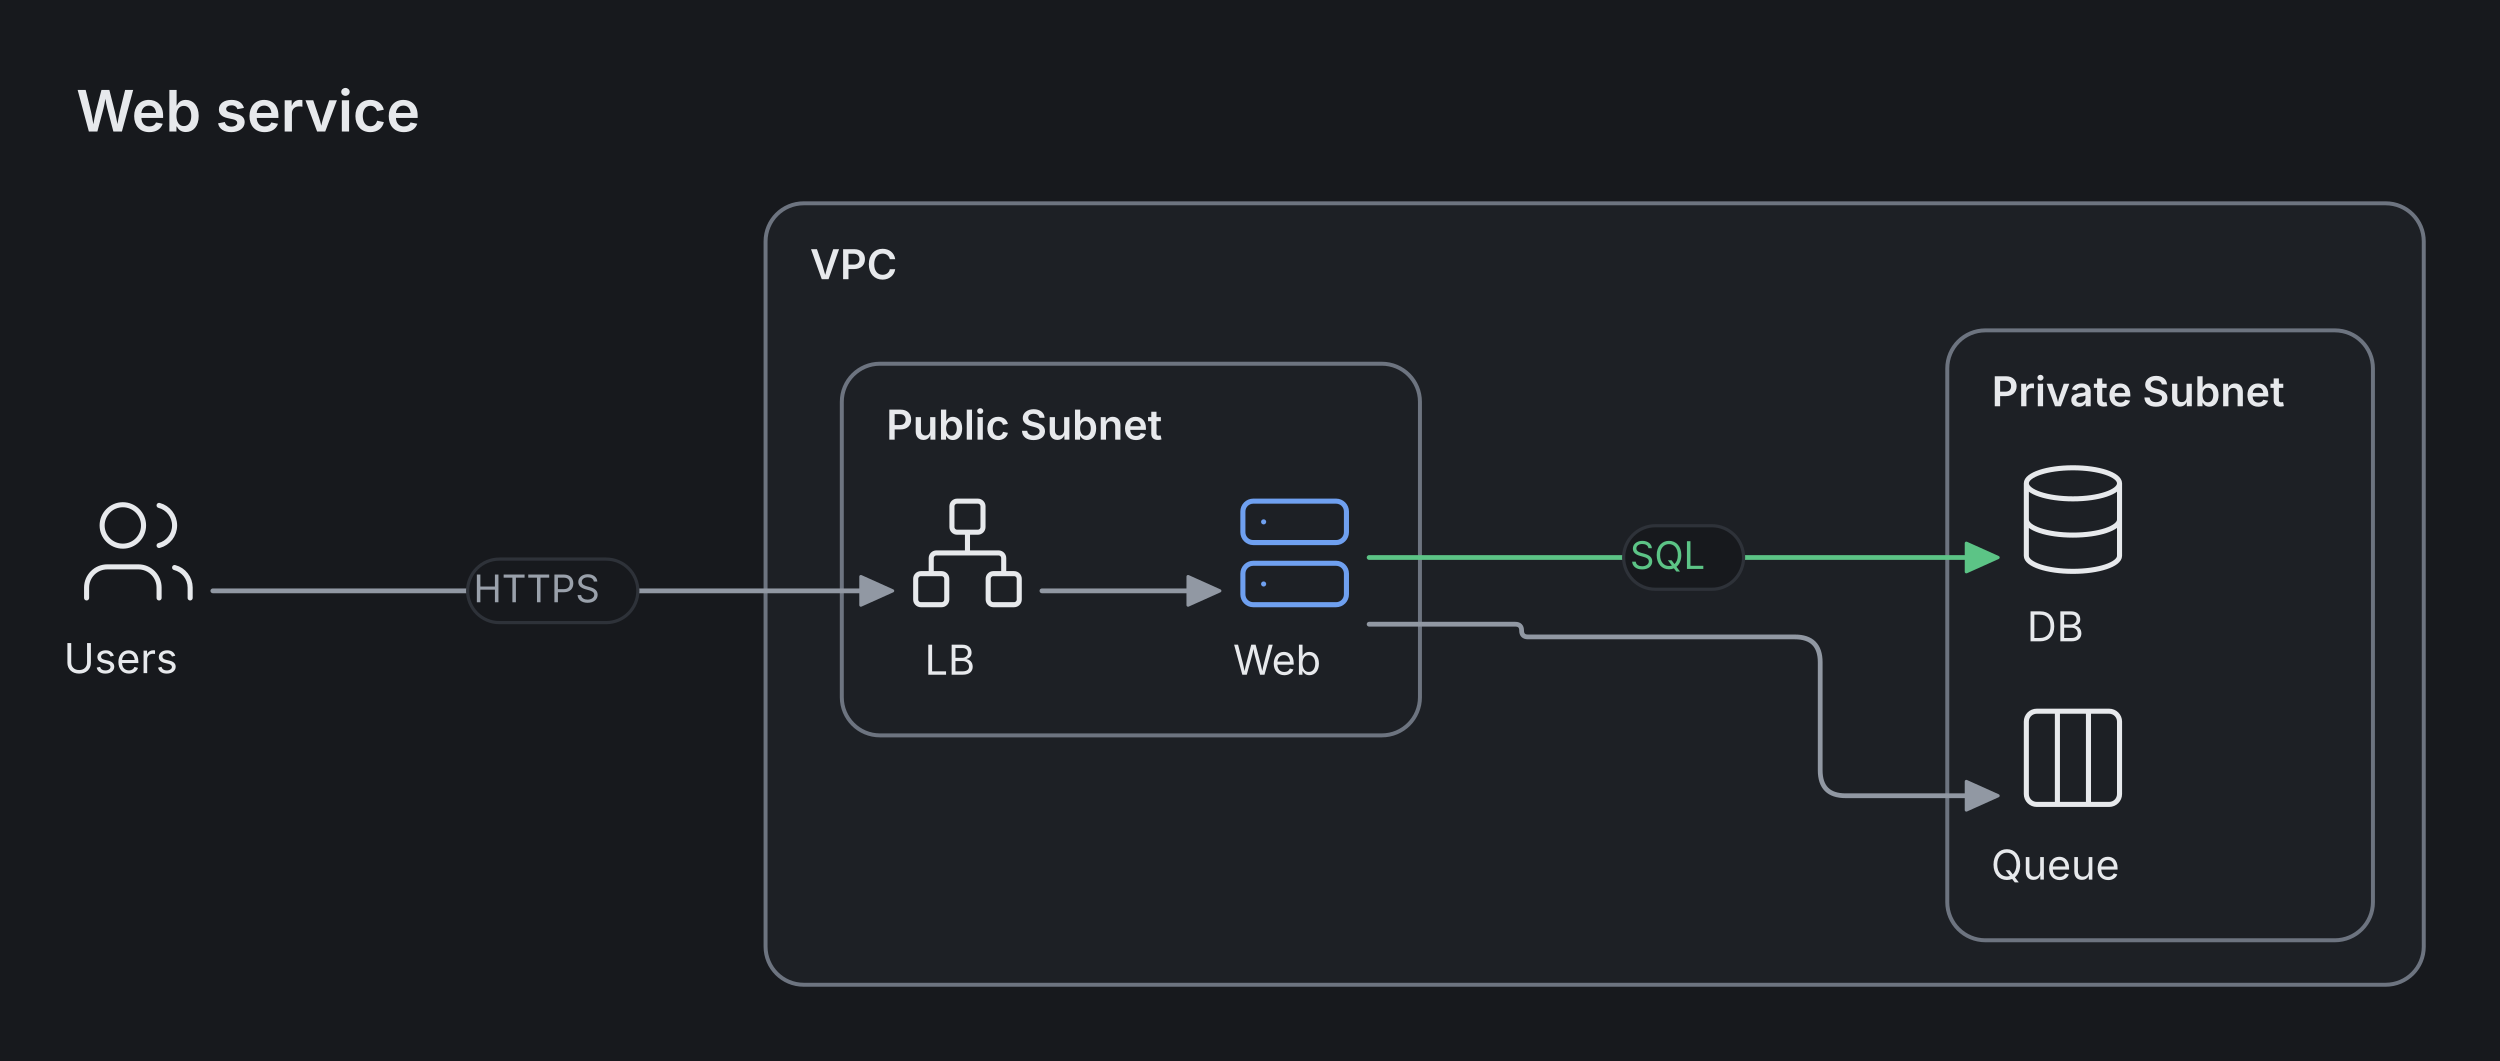
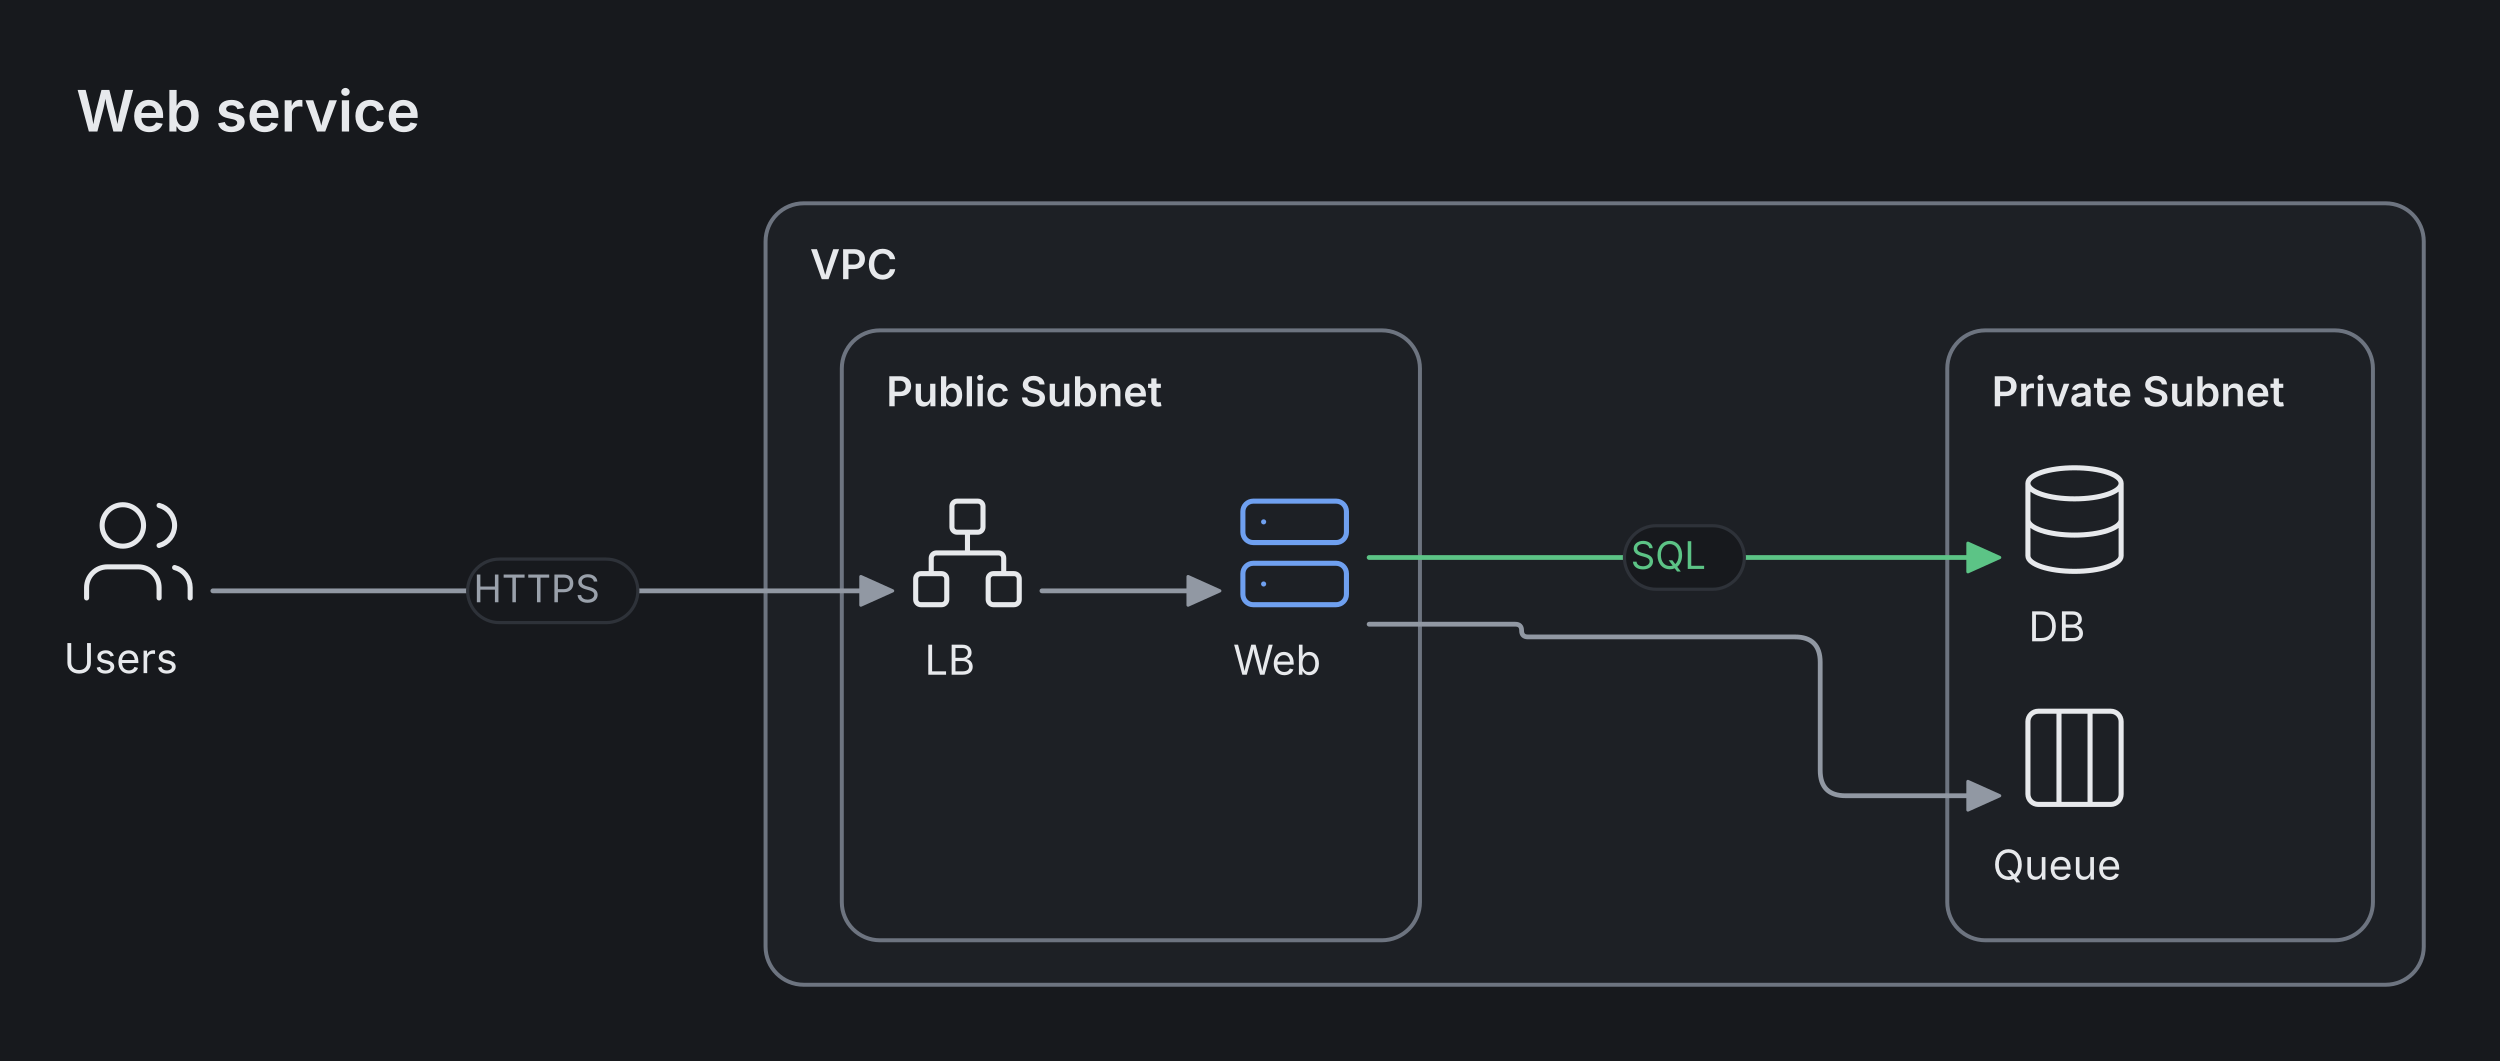
<svg xmlns="http://www.w3.org/2000/svg" width="787" height="334" viewBox="0 0 787 334" font-family="Inter, 'Inter var', system-ui, -apple-system, 'Segoe UI', 'Noto Sans KR', sans-serif" data-diagram="cloud-architecture" data-theme="dark">
  <rect width="787" height="334" fill="#17191d" />
  <g data-role="group" data-id="VPC">
    <rect x="241" y="64" width="522" height="246" rx="12" fill="#1d2025" stroke="#6d7480" stroke-width="1.25" />
  </g>
  <text font-size="13" font-weight="600" fill="#e7e9ec" text-anchor="start" xml:space="preserve">
    <tspan x="255" y="87.9">VPC</tspan>
  </text>
  <g data-role="group" data-id="Public Subnet">
-     <rect x="265" y="114.5" width="182" height="117" rx="12" fill="#1d2025" stroke="#6d7480" stroke-width="1.25" />
+     <rect x="265" y="104" width="182" height="192" rx="12" fill="#1d2025" stroke="#6d7480" stroke-width="1.25" />
  </g>
  <text font-size="13" font-weight="600" fill="#e7e9ec" text-anchor="start" xml:space="preserve">
-     <tspan x="279" y="138.4">Public Subnet</tspan>
+     <tspan x="279" y="127.9">Public Subnet</tspan>
  </text>
  <g data-role="group" data-id="Private Subnet">
    <rect x="613" y="104" width="134" height="192" rx="12" fill="#1d2025" stroke="#6d7480" stroke-width="1.25" />
  </g>
  <text font-size="13" font-weight="600" fill="#e7e9ec" text-anchor="start" xml:space="preserve">
    <tspan x="627" y="127.9">Private Subnet</tspan>
  </text>
  <g data-edge="e1">
    <path d="M67,186L273,186" fill="none" stroke="#9198a3" stroke-width="1.5" stroke-linecap="round" stroke-linejoin="round" />
    <path d="M281 186L271 181.5L271 190.5Z" fill="#9198a3" stroke="#9198a3" stroke-width="1" stroke-linejoin="round" />
  </g>
  <g data-edge="e2">
    <path d="M328,186L376,186" fill="none" stroke="#9198a3" stroke-width="1.5" stroke-linecap="round" stroke-linejoin="round" />
    <path d="M384 186L374 181.5L374 190.5Z" fill="#9198a3" stroke="#9198a3" stroke-width="1" stroke-linejoin="round" />
  </g>
  <g data-edge="e3">
-     <path d="M431,175.5L621,175.5" fill="none" stroke="#5cc486" stroke-width="1.5" stroke-linecap="round" stroke-linejoin="round" />
-     <path d="M629 175.5L619 171L619 180Z" fill="#5cc486" stroke="#5cc486" stroke-width="1" stroke-linejoin="round" />
+     <path d="M431,175.5L621.5,175.5" fill="none" stroke="#5cc486" stroke-width="1.5" stroke-linecap="round" stroke-linejoin="round" />
+     <path d="M629.5 175.5L619.5 171L619.5 180Z" fill="#5cc486" stroke="#5cc486" stroke-width="1" stroke-linejoin="round" />
  </g>
  <g data-edge="e4">
-     <path d="M431 196.5L477 196.5Q479 196.5 479 198.5L479 198.5Q479 200.5 481 200.5L565 200.5Q573 200.5 573 208.5L573 242.5Q573 250.5 581 250.5L621 250.5" fill="none" stroke="#9198a3" stroke-width="1.5" stroke-linecap="round" stroke-linejoin="round" />
-     <path d="M629 250.5L619 246L619 255Z" fill="#9198a3" stroke="#9198a3" stroke-width="1" stroke-linejoin="round" />
+     <path d="M431 196.5L477 196.5Q479 196.5 479 198.5L479 198.5Q479 200.5 481 200.5L565 200.5Q573 200.5 573 208.5L573 242.5Q573 250.5 581 250.5L621.5 250.5" fill="none" stroke="#9198a3" stroke-width="1.5" stroke-linecap="round" stroke-linejoin="round" />
+     <path d="M629.5 250.5L619.5 246L619.5 255Z" fill="#9198a3" stroke="#9198a3" stroke-width="1" stroke-linejoin="round" />
  </g>
  <g data-icon="users" data-icon-set="lucide" transform="translate(24 154) scale(1.63)">
    <path d="M16 21v-2a4 4 0 0 0-4-4H6a4 4 0 0 0-4 4v2 M16 3.128a4 4 0 0 1 0 7.744 M22 21v-2a4 4 0 0 0-3-3.87 M5 7a4 4 0 1 0 8 0a4 4 0 1 0 -8 0" fill="none" stroke="#e7e9ec" stroke-width="0.98" stroke-linecap="round" stroke-linejoin="round" />
  </g>
  <text font-size="13" fill="#e7e9ec" text-anchor="middle" xml:space="preserve">
    <tspan x="43.5" y="211.9">Users</tspan>
  </text>
  <g data-icon="aws-elb" data-icon-set="lucide" transform="translate(285 154.5) scale(1.63)">
    <path d="M17 16h4a1 1 0 0 1 1 1v4a1 1 0 0 1 -1 1h-4a1 1 0 0 1 -1 -1v-4a1 1 0 0 1 1 -1Z M3 16h4a1 1 0 0 1 1 1v4a1 1 0 0 1 -1 1h-4a1 1 0 0 1 -1 -1v-4a1 1 0 0 1 1 -1Z M10 2h4a1 1 0 0 1 1 1v4a1 1 0 0 1 -1 1h-4a1 1 0 0 1 -1 -1v-4a1 1 0 0 1 1 -1Z M5 16v-3a1 1 0 0 1 1-1h12a1 1 0 0 1 1 1v3 M12 12V8" fill="none" stroke="#e7e9ec" stroke-width="0.98" stroke-linecap="round" stroke-linejoin="round" />
  </g>
  <text font-size="13" fill="#e7e9ec" text-anchor="middle" xml:space="preserve">
    <tspan x="304.5" y="212.4">LB</tspan>
  </text>
  <g data-icon="aws-ec2" data-icon-set="lucide" transform="translate(388 154.5) scale(1.63)">
    <path d="M4 2h16a2 2 0 0 1 2 2v4a2 2 0 0 1 -2 2h-16a2 2 0 0 1 -2 -2v-4a2 2 0 0 1 2 -2Z M4 14h16a2 2 0 0 1 2 2v4a2 2 0 0 1 -2 2h-16a2 2 0 0 1 -2 -2v-4a2 2 0 0 1 2 -2Z M6 6L6.01 6 M6 18L6.01 18" fill="none" stroke="#6fa0f0" stroke-width="0.98" stroke-linecap="round" stroke-linejoin="round" />
  </g>
  <text font-size="13" fill="#e7e9ec" text-anchor="middle" xml:space="preserve">
    <tspan x="407.5" y="212.4">Web</tspan>
  </text>
-   <g data-icon="aws-rds" data-icon-set="lucide" transform="translate(633 144) scale(1.63)">
+   <g data-icon="aws-rds" data-icon-set="lucide" transform="translate(633.5 144) scale(1.63)">
    <path d="M3 5a9 3 0 1 0 18 0a9 3 0 1 0 -18 0 M3 5V19A9 3 0 0 0 21 19V5 M3 12A9 3 0 0 0 21 12" fill="none" stroke="#e7e9ec" stroke-width="0.98" stroke-linecap="round" stroke-linejoin="round" />
  </g>
  <text font-size="13" fill="#e7e9ec" text-anchor="middle" xml:space="preserve">
-     <tspan x="652.5" y="201.9">DB</tspan>
+     <tspan x="653" y="201.9">DB</tspan>
  </text>
-   <g data-icon="aws-sqs" data-icon-set="lucide" transform="translate(633 219) scale(1.63)">
+   <g data-icon="aws-sqs" data-icon-set="lucide" transform="translate(633.5 219) scale(1.63)">
    <path d="M5 3h14a2 2 0 0 1 2 2v14a2 2 0 0 1 -2 2h-14a2 2 0 0 1 -2 -2v-14a2 2 0 0 1 2 -2Z M9 3v18 M15 3v18" fill="none" stroke="#e7e9ec" stroke-width="0.98" stroke-linecap="round" stroke-linejoin="round" />
  </g>
  <text font-size="13" fill="#e7e9ec" text-anchor="middle" xml:space="preserve">
-     <tspan x="652.5" y="276.9">Queue</tspan>
+     <tspan x="653" y="276.9">Queue</tspan>
  </text>
  <rect x="147.2" y="176" width="53.6" height="20" rx="10" fill="#17191d" stroke="#2e3239" stroke-width="1" />
  <text font-size="12" fill="#9aa1ab" text-anchor="middle" xml:space="preserve">
    <tspan x="174" y="189.6">HTTPS</tspan>
  </text>
-   <rect x="511.12" y="165.5" width="37.76" height="20" rx="10" fill="#17191d" stroke="#2e3239" stroke-width="1" />
+   <rect x="511.37" y="165.5" width="37.76" height="20" rx="10" fill="#17191d" stroke="#2e3239" stroke-width="1" />
  <text font-size="12" fill="#5cc486" text-anchor="middle" xml:space="preserve">
-     <tspan x="530" y="179.1">SQL</tspan>
+     <tspan x="530.25" y="179.1">SQL</tspan>
  </text>
  <text font-size="18" font-weight="600" fill="#e7e9ec" text-anchor="start" xml:space="preserve">
    <tspan x="24" y="41.4">Web service</tspan>
  </text>
</svg>
